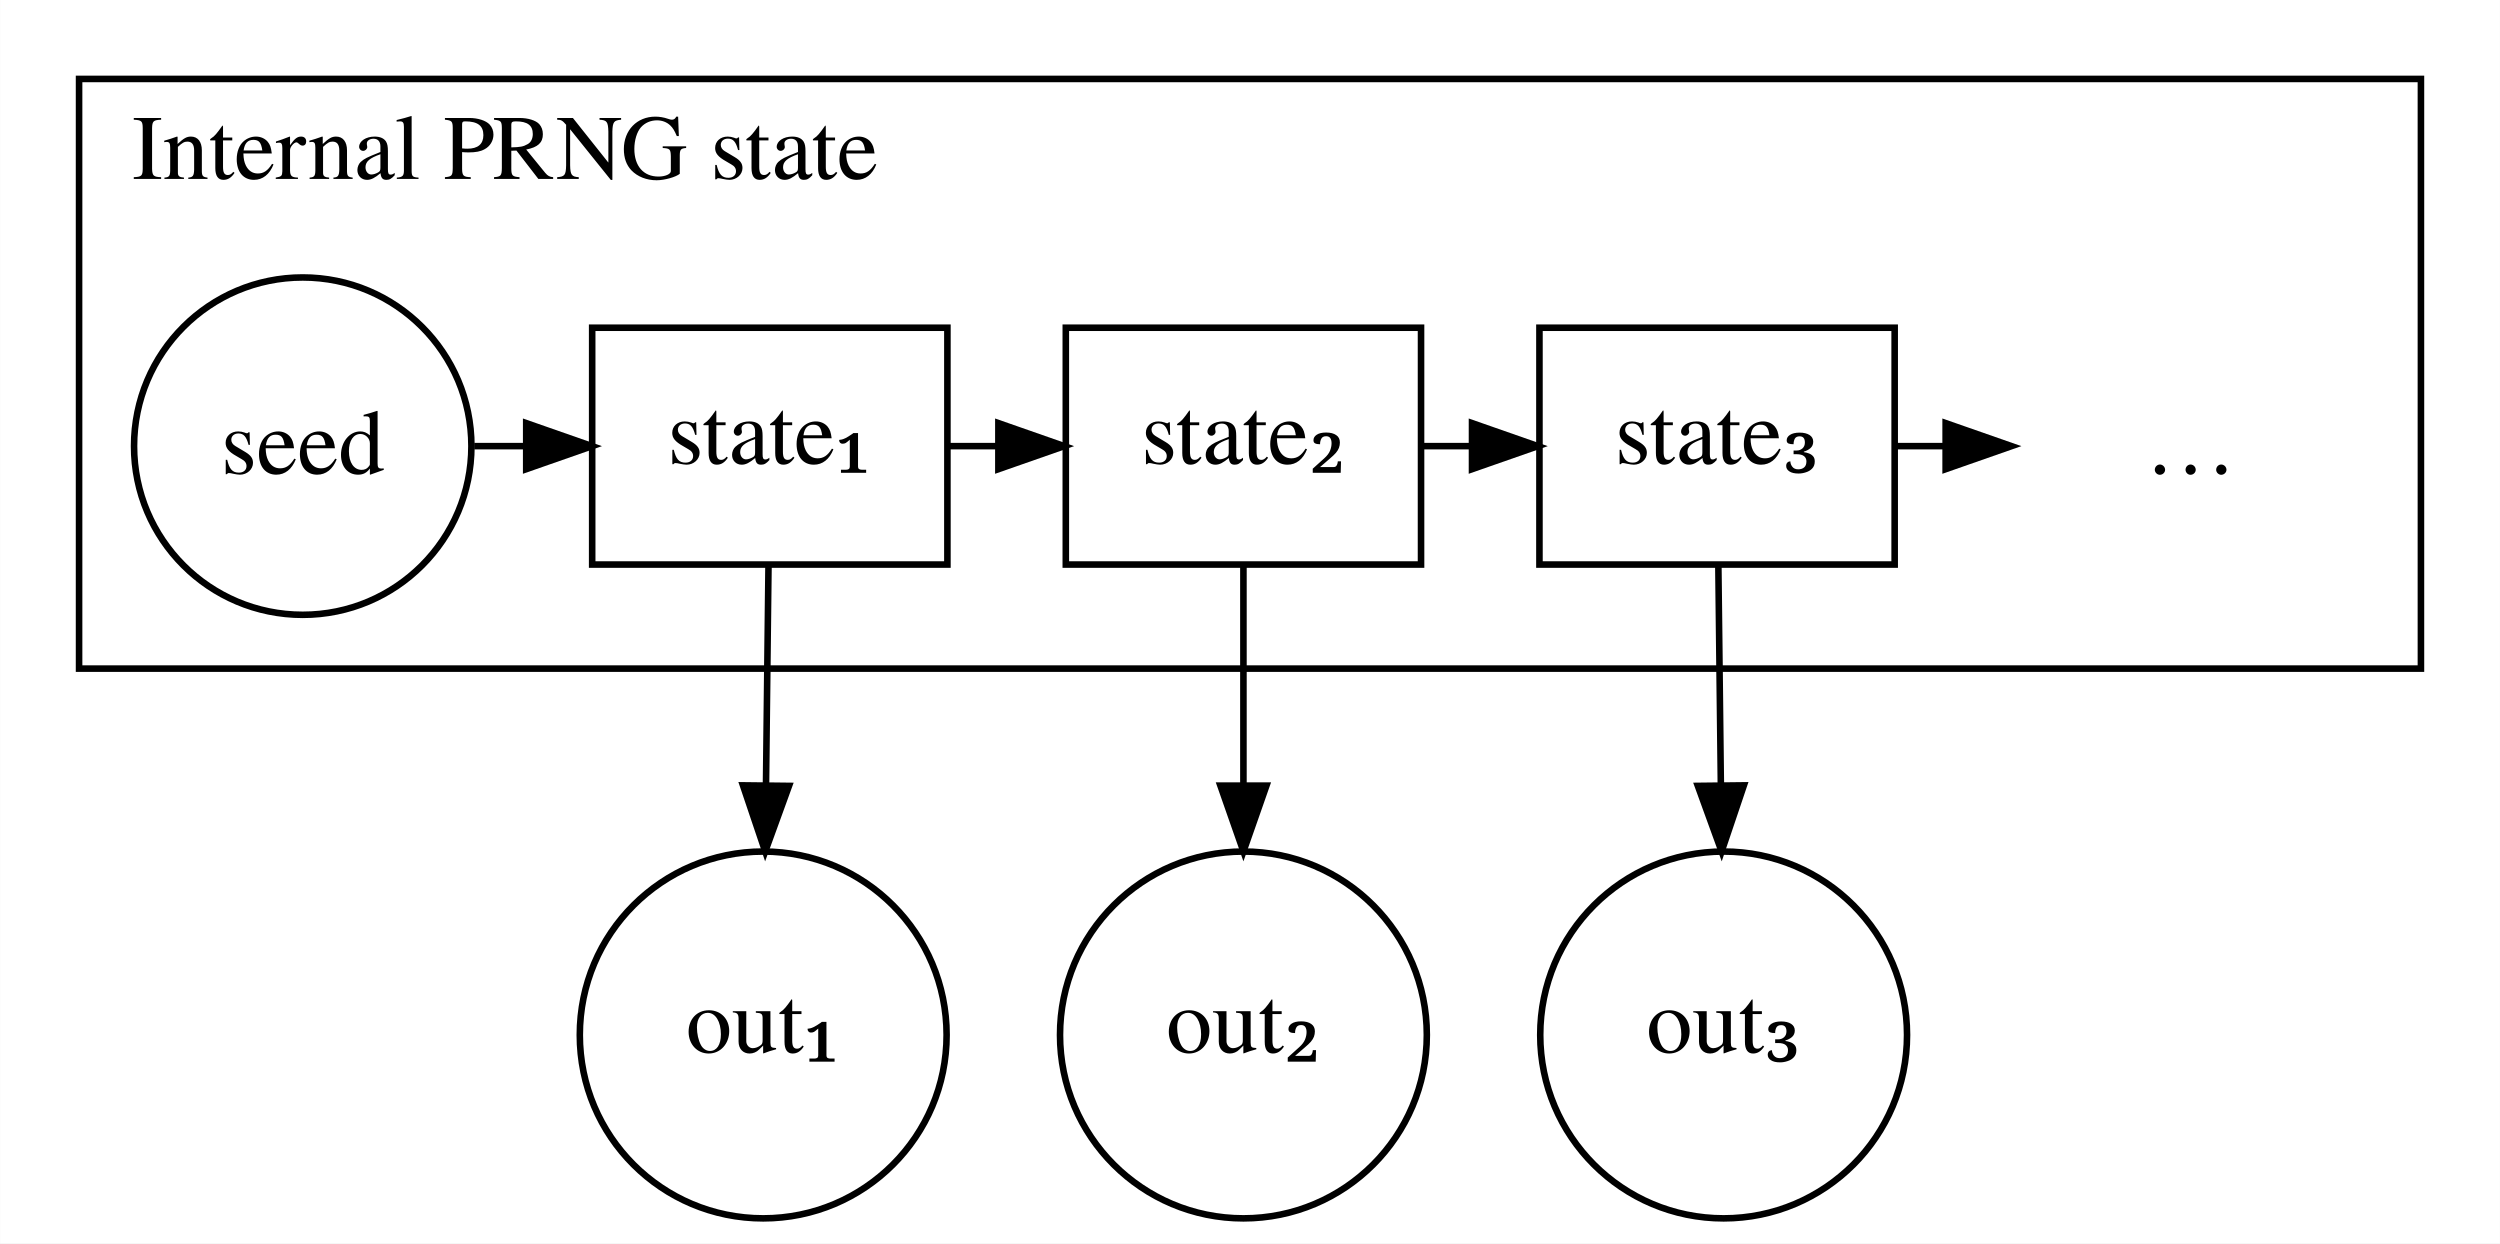
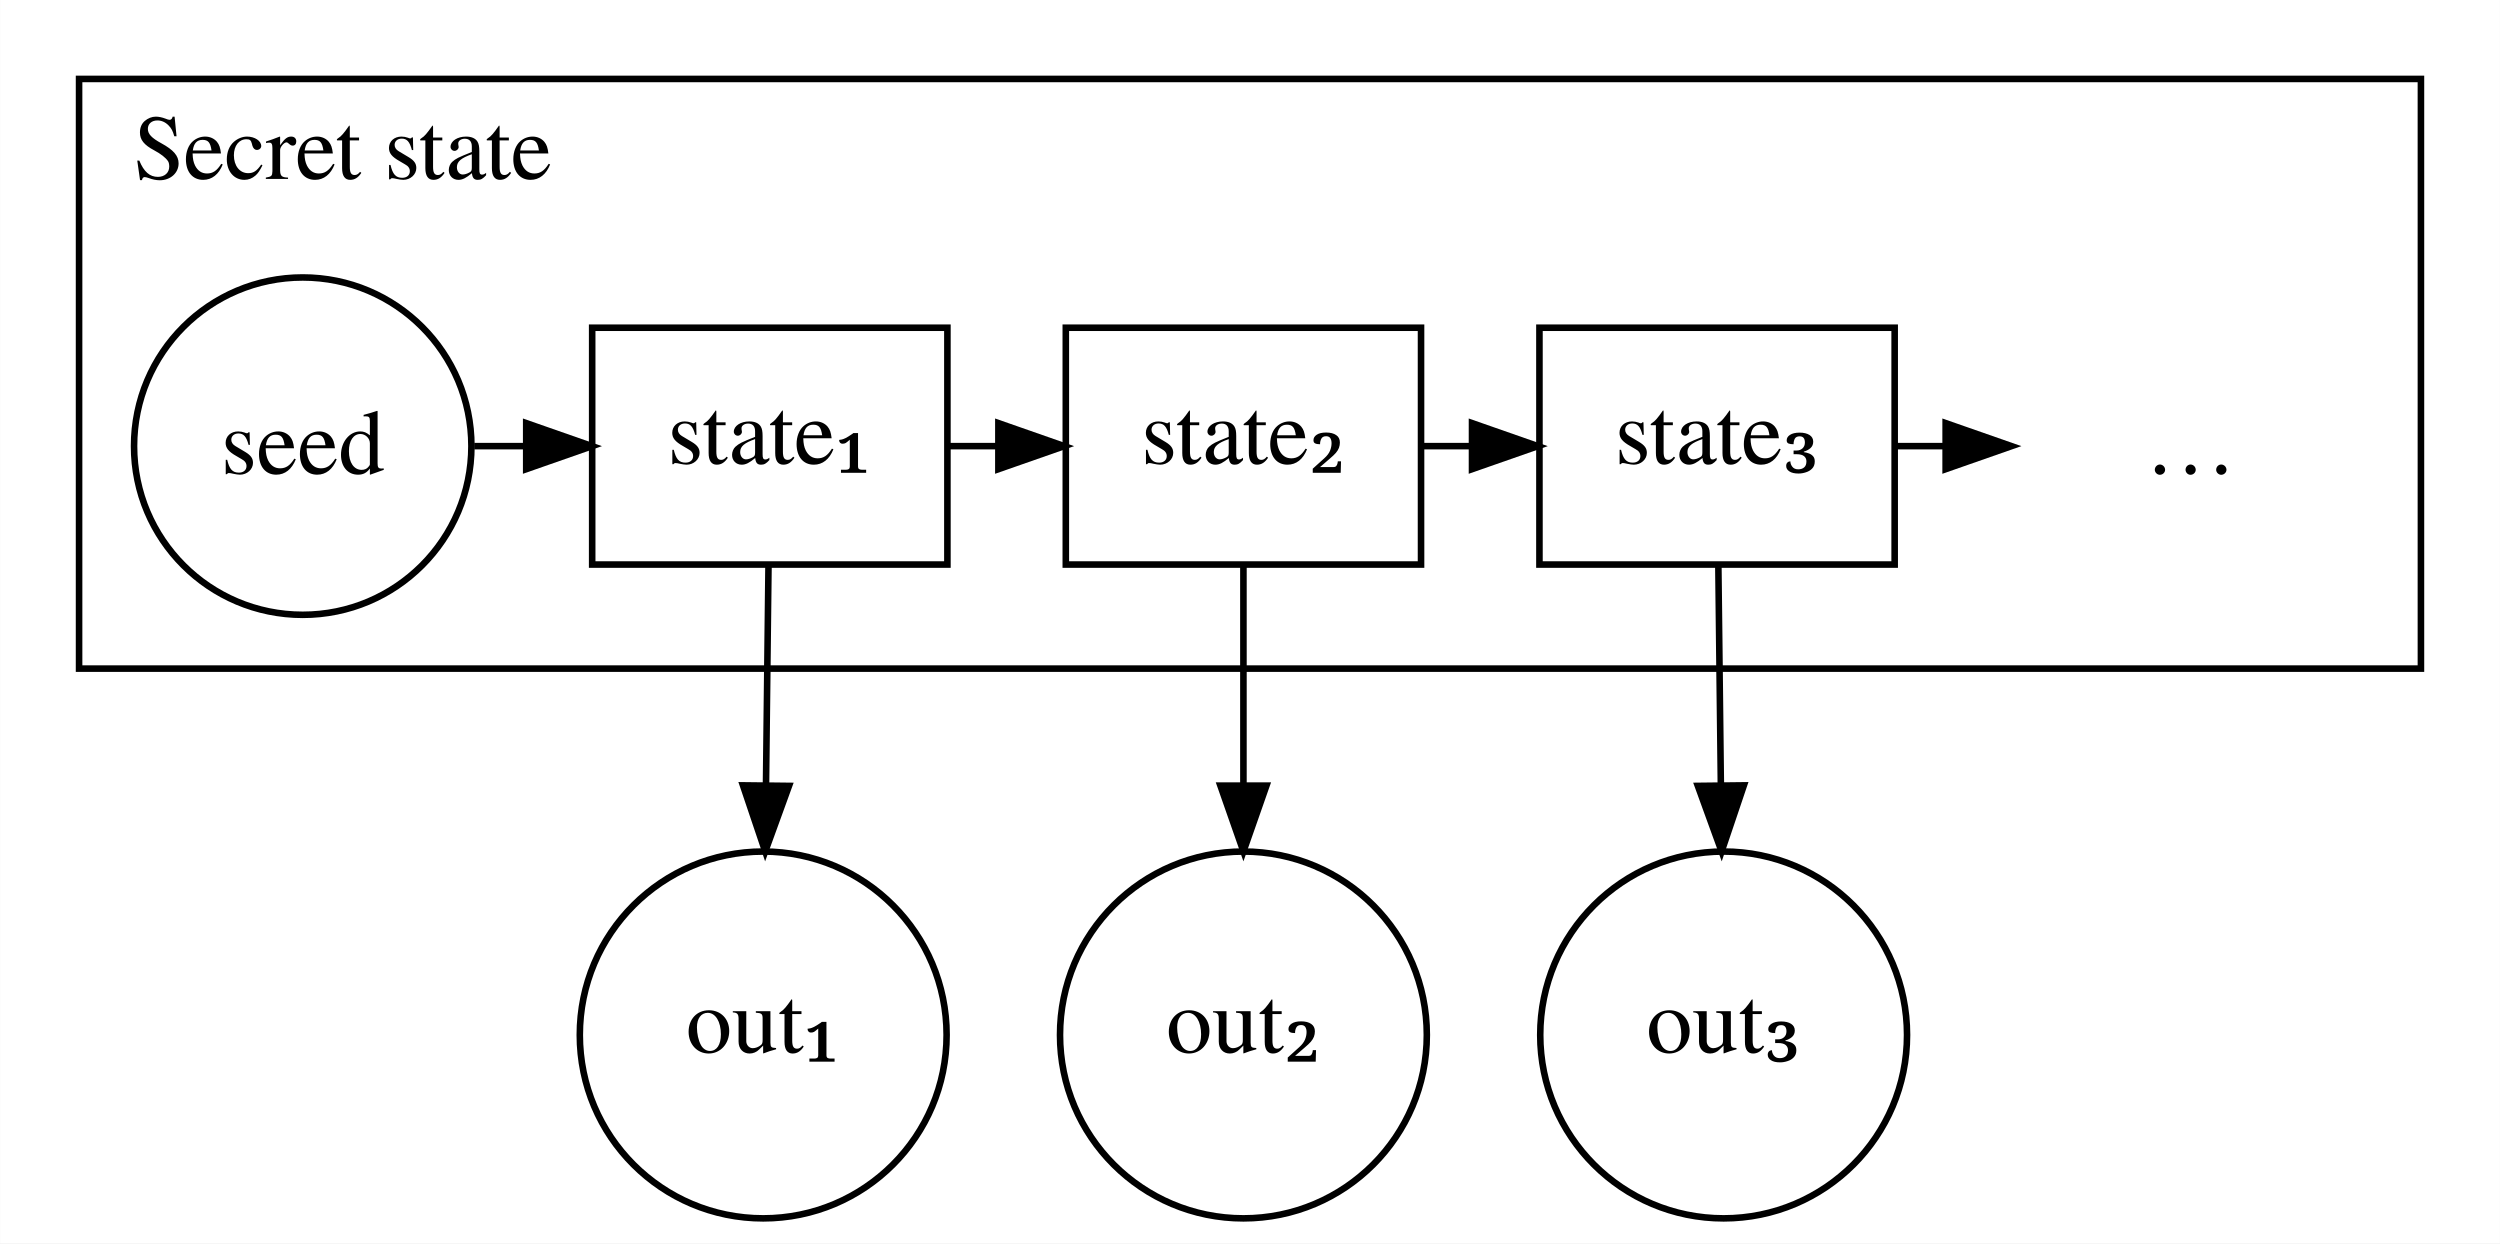
<svg xmlns="http://www.w3.org/2000/svg" width="380pt" height="189pt" viewBox="0.00 0.00 380.00 189.02">
  <g id="graph0" class="graph" transform="scale(1 1) rotate(0) translate(4 185.02)">
    <polygon fill="white" stroke="none" points="-4,4 -4,-185.02 376,-185.02 376,4 -4,4" />
    <g id="clust1" class="cluster">
      <polygon fill="none" stroke="black" points="8,-83.38 8,-173.02 364,-173.02 364,-83.38 8,-83.38" />
-       <text text-anchor="middle" x="72.766" y="-157.82" font-family="Times,serif" font-size="14.00">Internal PRNG state</text>
+       <text text-anchor="middle" x="48.067" y="-157.82" font-family="Times,serif" font-size="14.00">Secret state</text>
    </g>
    <g id="node1" class="node">
      <ellipse fill="none" stroke="black" cx="42" cy="-117.2" rx="25.642" ry="25.642" />
      <text text-anchor="middle" x="42" y="-113" font-family="Times,serif" font-size="14.00">seed</text>
    </g>
    <g id="node3" class="node">
      <polygon fill="none" stroke="black" points="140,-135.2 86,-135.2 86,-99.2 140,-99.2 140,-135.2" />
      <text text-anchor="middle" x="113" y="-114.518" font-family="Times,serif" font-size="14.00">state₁</text>
    </g>
    <g id="edge1" class="edge">
      <path fill="none" stroke="black" d="M68.07,-117.2C70.681,-117.2 73.292,-117.2 75.902,-117.2" />
      <polygon fill="black" stroke="black" points="75.972,-120.7 85.972,-117.2 75.972,-113.7 75.972,-120.7" />
    </g>
    <g id="node2" class="node">
      <text text-anchor="middle" x="329" y="-113" font-family="Times,serif" font-size="14.00">…</text>
    </g>
    <g id="node4" class="node">
      <polygon fill="none" stroke="black" points="212,-135.2 158,-135.2 158,-99.2 212,-99.2 212,-135.2" />
      <text text-anchor="middle" x="185" y="-114.518" font-family="Times,serif" font-size="14.00">state₂</text>
    </g>
    <g id="edge2" class="edge">
      <path fill="none" stroke="black" d="M140.281,-117.2C142.738,-117.2 145.194,-117.2 147.651,-117.2" />
      <polygon fill="black" stroke="black" points="147.75,-120.7 157.75,-117.2 147.749,-113.7 147.75,-120.7" />
    </g>
    <g id="node6" class="node">
      <ellipse fill="none" stroke="black" cx="112" cy="-27.69" rx="27.881" ry="27.881" />
      <text text-anchor="middle" x="112" y="-25.007" font-family="Times,serif" font-size="14.00">out₁</text>
    </g>
    <g id="edge5" class="edge">
      <path fill="none" stroke="black" d="M112.802,-98.911C112.694,-89.453 112.556,-77.353 112.425,-65.87" />
      <polygon fill="black" stroke="black" points="115.922,-65.552 112.307,-55.593 108.922,-65.632 115.922,-65.552" />
    </g>
    <g id="node5" class="node">
      <polygon fill="none" stroke="black" points="284,-135.2 230,-135.2 230,-99.2 284,-99.2 284,-135.2" />
      <text text-anchor="middle" x="257" y="-114.518" font-family="Times,serif" font-size="14.00">state₃</text>
    </g>
    <g id="edge3" class="edge">
      <path fill="none" stroke="black" d="M212.281,-117.2C214.738,-117.2 217.194,-117.2 219.651,-117.2" />
      <polygon fill="black" stroke="black" points="219.75,-120.7 229.75,-117.2 219.749,-113.7 219.75,-120.7" />
    </g>
    <g id="node7" class="node">
      <ellipse fill="none" stroke="black" cx="185" cy="-27.69" rx="27.881" ry="27.881" />
      <text text-anchor="middle" x="185" y="-25.007" font-family="Times,serif" font-size="14.00">out₂</text>
    </g>
    <g id="edge6" class="edge">
      <path fill="none" stroke="black" d="M185,-98.911C185,-89.453 185,-77.353 185,-65.87" />
      <polygon fill="black" stroke="black" points="188.5,-65.593 185,-55.593 181.5,-65.593 188.5,-65.593" />
    </g>
    <g id="edge4" class="edge">
      <path fill="none" stroke="black" d="M284.281,-117.2C286.738,-117.2 289.194,-117.2 291.651,-117.2" />
      <polygon fill="black" stroke="black" points="291.75,-120.7 301.75,-117.2 291.749,-113.7 291.75,-120.7" />
    </g>
    <g id="node8" class="node">
      <ellipse fill="none" stroke="black" cx="258" cy="-27.69" rx="27.881" ry="27.881" />
      <text text-anchor="middle" x="258" y="-25.007" font-family="Times,serif" font-size="14.00">out₃</text>
    </g>
    <g id="edge7" class="edge">
      <path fill="none" stroke="black" d="M257.198,-98.911C257.306,-89.453 257.444,-77.353 257.575,-65.87" />
      <polygon fill="black" stroke="black" points="261.078,-65.632 257.693,-55.593 254.078,-65.552 261.078,-65.632" />
    </g>
  </g>
</svg>
